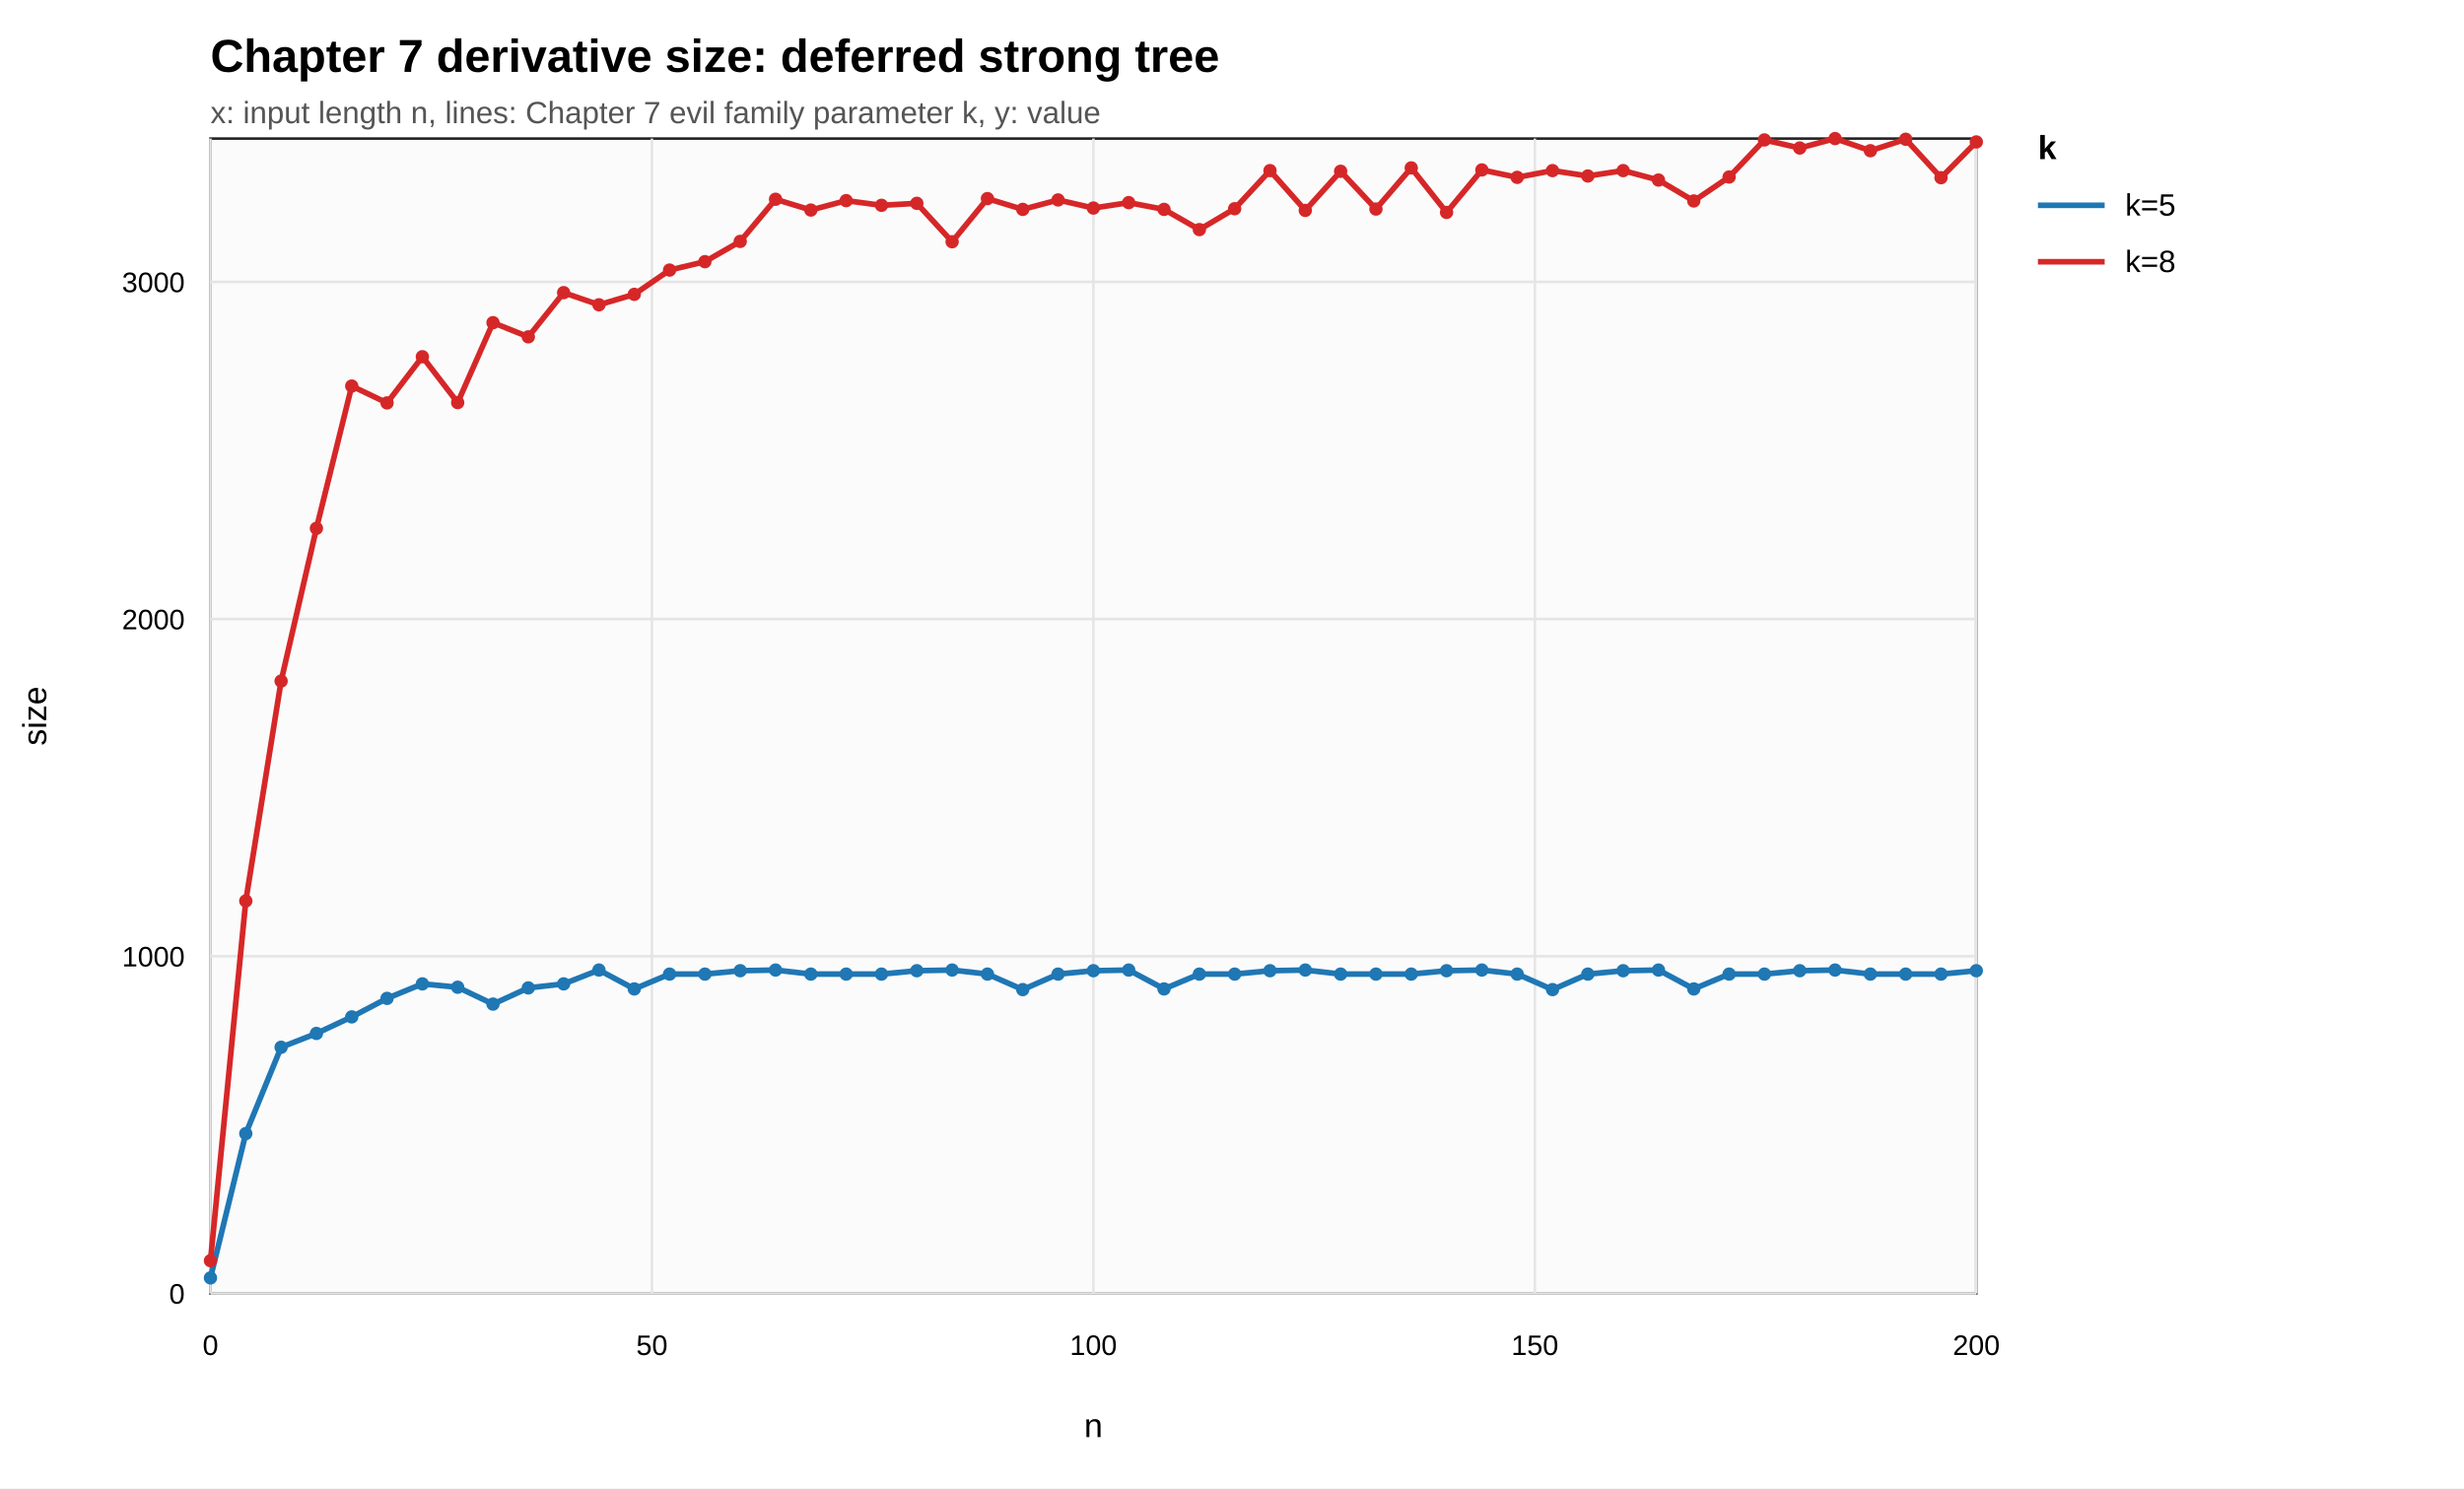
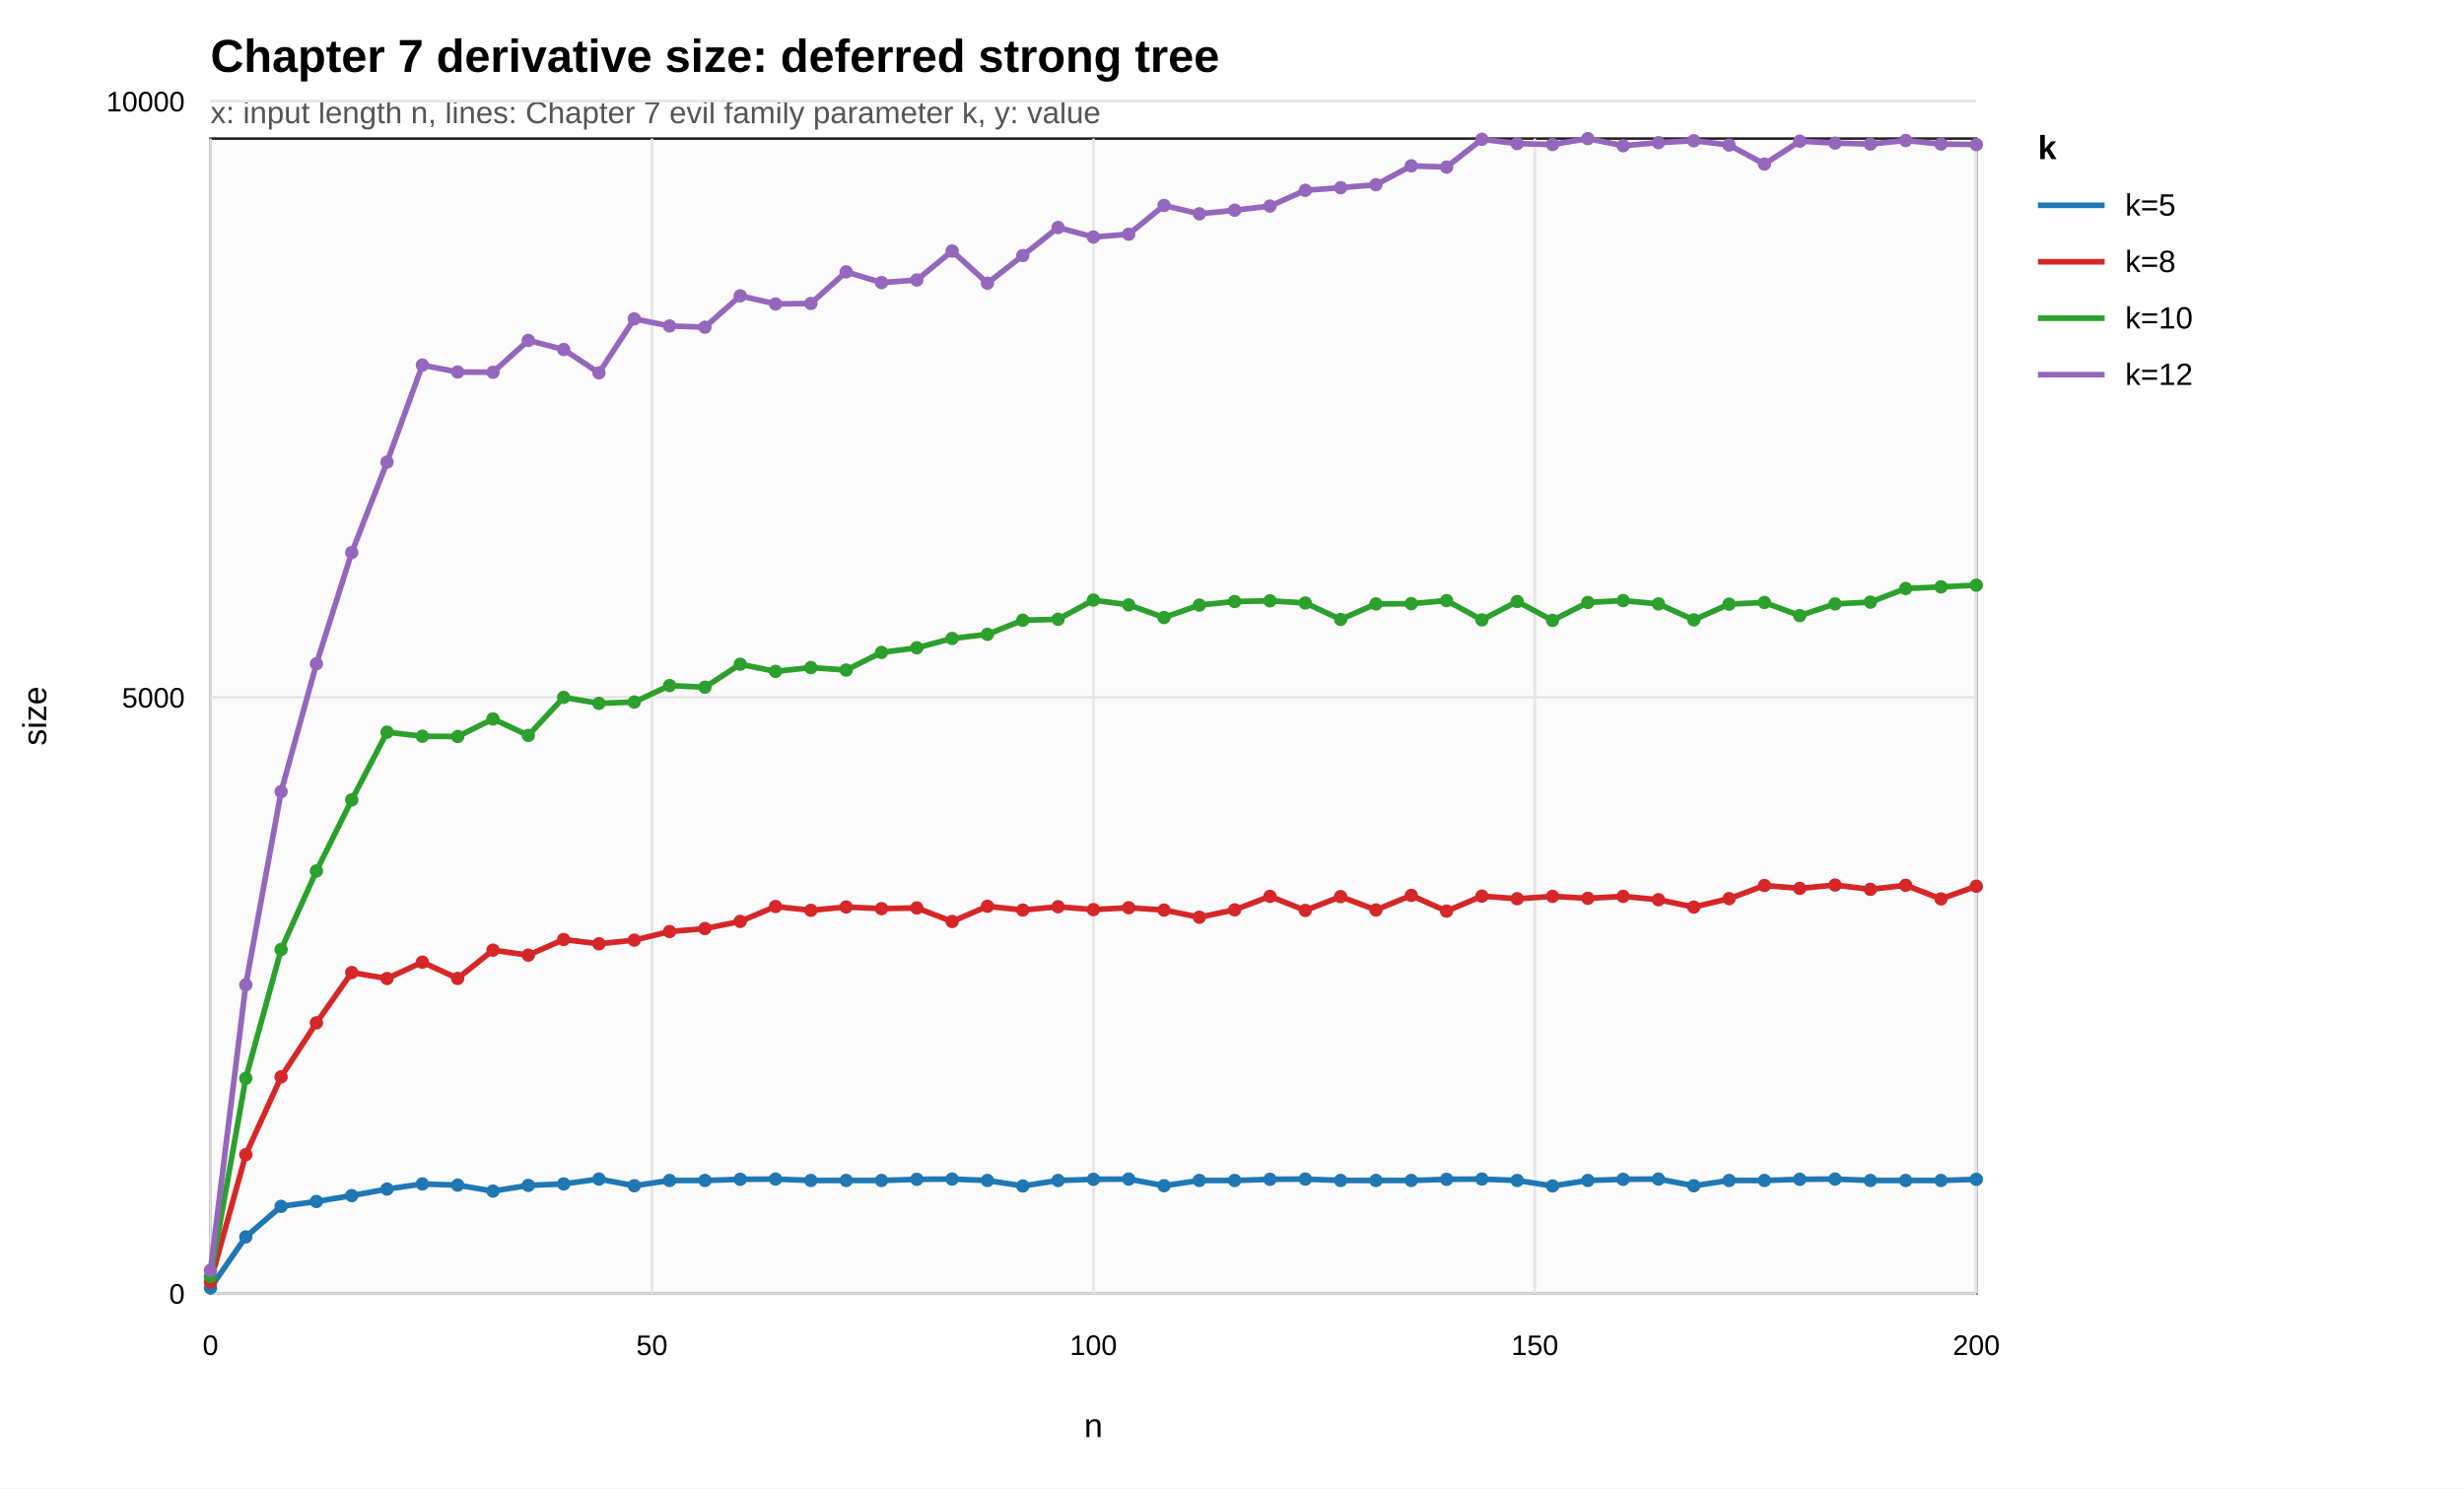
<svg xmlns="http://www.w3.org/2000/svg" width="960" height="580" viewBox="0 0 960 580">
  <rect width="100%" height="100%" fill="#ffffff" />
  <text x="82" y="28" font-family="Arial, sans-serif" font-size="18" font-weight="700">Chapter 7 derivative size: deferred strong tree</text>
  <text x="82" y="48" font-family="Arial, sans-serif" font-size="12" fill="#555">x: input length n, lines: Chapter 7 evil family parameter k, y: value</text>
  <rect x="82" y="54" width="688" height="450" fill="#fbfbfb" stroke="#222" stroke-width="1" />
  <line x1="82.00" y1="54" x2="82.00" y2="504" stroke="#e5e5e5" stroke-width="1" />
  <text x="82.00" y="528" text-anchor="middle" font-family="Arial, sans-serif" font-size="11">0</text>
  <line x1="254.00" y1="54" x2="254.00" y2="504" stroke="#e5e5e5" stroke-width="1" />
  <text x="254.00" y="528" text-anchor="middle" font-family="Arial, sans-serif" font-size="11">50</text>
  <line x1="426.00" y1="54" x2="426.00" y2="504" stroke="#e5e5e5" stroke-width="1" />
  <text x="426.00" y="528" text-anchor="middle" font-family="Arial, sans-serif" font-size="11">100</text>
  <line x1="598.00" y1="54" x2="598.00" y2="504" stroke="#e5e5e5" stroke-width="1" />
  <text x="598.00" y="528" text-anchor="middle" font-family="Arial, sans-serif" font-size="11">150</text>
  <line x1="770.00" y1="54" x2="770.00" y2="504" stroke="#e5e5e5" stroke-width="1" />
  <text x="770.00" y="528" text-anchor="middle" font-family="Arial, sans-serif" font-size="11">200</text>
  <line x1="82" y1="504.00" x2="770" y2="504.00" stroke="#e5e5e5" stroke-width="1" />
  <text x="72" y="508.00" text-anchor="end" font-family="Arial, sans-serif" font-size="11">0</text>
-   <line x1="82" y1="372.61" x2="770" y2="372.61" stroke="#e5e5e5" stroke-width="1" />
-   <text x="72" y="376.61" text-anchor="end" font-family="Arial, sans-serif" font-size="11">1000</text>
-   <line x1="82" y1="241.23" x2="770" y2="241.23" stroke="#e5e5e5" stroke-width="1" />
-   <text x="72" y="245.23" text-anchor="end" font-family="Arial, sans-serif" font-size="11">2000</text>
-   <line x1="82" y1="109.84" x2="770" y2="109.84" stroke="#e5e5e5" stroke-width="1" />
-   <text x="72" y="113.84" text-anchor="end" font-family="Arial, sans-serif" font-size="11">3000</text>
+   <line x1="82" y1="271.71" x2="770" y2="271.71" stroke="#e5e5e5" stroke-width="1" />
+   <text x="72" y="275.71" text-anchor="end" font-family="Arial, sans-serif" font-size="11">5000</text>
+   <line x1="82" y1="39.41" x2="770" y2="39.41" stroke="#e5e5e5" stroke-width="1" />
+   <text x="72" y="43.41" text-anchor="end" font-family="Arial, sans-serif" font-size="11">10000</text>
  <text x="426.00" y="560" text-anchor="middle" font-family="Arial, sans-serif" font-size="13">n</text>
  <text x="18" y="279.00" transform="rotate(-90 18,279.00)" text-anchor="middle" font-family="Arial, sans-serif" font-size="13">size</text>
-   <path d="M82.00,497.96 L95.76,441.72 L109.52,408.09 L123.28,402.70 L137.04,396.26 L150.80,389.04 L164.56,383.39 L178.32,384.70 L192.08,391.27 L205.84,384.96 L219.60,383.39 L233.36,378.00 L247.12,385.36 L260.88,379.58 L274.64,379.58 L288.40,378.26 L302.16,378.00 L315.92,379.58 L329.68,379.58 L343.44,379.58 L357.20,378.26 L370.96,378.00 L384.72,379.58 L398.48,385.62 L412.24,379.58 L426.00,378.26 L439.76,378.00 L453.52,385.36 L467.28,379.58 L481.04,379.58 L494.80,378.26 L508.56,378.00 L522.32,379.58 L536.08,379.58 L549.84,379.58 L563.60,378.26 L577.36,378.00 L591.12,379.58 L604.88,385.62 L618.64,379.58 L632.40,378.26 L646.16,378.00 L659.92,385.36 L673.68,379.58 L687.44,379.58 L701.20,378.26 L714.96,378.00 L728.72,379.58 L742.48,379.58 L756.24,379.58 L770.00,378.26" fill="none" stroke="#1f77b4" stroke-width="2.2" />
-   <circle cx="82.00" cy="497.96" r="2.6" fill="#1f77b4" />
-   <circle cx="95.76" cy="441.72" r="2.6" fill="#1f77b4" />
-   <circle cx="109.52" cy="408.09" r="2.6" fill="#1f77b4" />
-   <circle cx="123.28" cy="402.70" r="2.6" fill="#1f77b4" />
-   <circle cx="137.04" cy="396.26" r="2.6" fill="#1f77b4" />
-   <circle cx="150.80" cy="389.04" r="2.6" fill="#1f77b4" />
-   <circle cx="164.56" cy="383.39" r="2.6" fill="#1f77b4" />
-   <circle cx="178.32" cy="384.70" r="2.6" fill="#1f77b4" />
-   <circle cx="192.08" cy="391.27" r="2.6" fill="#1f77b4" />
-   <circle cx="205.84" cy="384.96" r="2.6" fill="#1f77b4" />
-   <circle cx="219.60" cy="383.39" r="2.6" fill="#1f77b4" />
-   <circle cx="233.36" cy="378.00" r="2.6" fill="#1f77b4" />
-   <circle cx="247.12" cy="385.36" r="2.6" fill="#1f77b4" />
-   <circle cx="260.88" cy="379.58" r="2.6" fill="#1f77b4" />
-   <circle cx="274.64" cy="379.58" r="2.6" fill="#1f77b4" />
-   <circle cx="288.40" cy="378.26" r="2.6" fill="#1f77b4" />
-   <circle cx="302.16" cy="378.00" r="2.6" fill="#1f77b4" />
-   <circle cx="315.92" cy="379.58" r="2.6" fill="#1f77b4" />
-   <circle cx="329.68" cy="379.58" r="2.6" fill="#1f77b4" />
-   <circle cx="343.44" cy="379.58" r="2.6" fill="#1f77b4" />
-   <circle cx="357.20" cy="378.26" r="2.6" fill="#1f77b4" />
-   <circle cx="370.96" cy="378.00" r="2.6" fill="#1f77b4" />
-   <circle cx="384.72" cy="379.58" r="2.6" fill="#1f77b4" />
-   <circle cx="398.48" cy="385.62" r="2.6" fill="#1f77b4" />
-   <circle cx="412.24" cy="379.58" r="2.6" fill="#1f77b4" />
-   <circle cx="426.00" cy="378.26" r="2.6" fill="#1f77b4" />
-   <circle cx="439.76" cy="378.00" r="2.6" fill="#1f77b4" />
-   <circle cx="453.52" cy="385.36" r="2.6" fill="#1f77b4" />
-   <circle cx="467.28" cy="379.58" r="2.6" fill="#1f77b4" />
-   <circle cx="481.04" cy="379.58" r="2.6" fill="#1f77b4" />
-   <circle cx="494.80" cy="378.26" r="2.6" fill="#1f77b4" />
-   <circle cx="508.56" cy="378.00" r="2.6" fill="#1f77b4" />
-   <circle cx="522.32" cy="379.58" r="2.6" fill="#1f77b4" />
-   <circle cx="536.08" cy="379.58" r="2.6" fill="#1f77b4" />
-   <circle cx="549.84" cy="379.58" r="2.6" fill="#1f77b4" />
-   <circle cx="563.60" cy="378.26" r="2.6" fill="#1f77b4" />
-   <circle cx="577.36" cy="378.00" r="2.6" fill="#1f77b4" />
-   <circle cx="591.12" cy="379.58" r="2.6" fill="#1f77b4" />
-   <circle cx="604.88" cy="385.62" r="2.6" fill="#1f77b4" />
-   <circle cx="618.64" cy="379.58" r="2.6" fill="#1f77b4" />
-   <circle cx="632.40" cy="378.26" r="2.6" fill="#1f77b4" />
-   <circle cx="646.16" cy="378.00" r="2.6" fill="#1f77b4" />
-   <circle cx="659.92" cy="385.36" r="2.6" fill="#1f77b4" />
-   <circle cx="673.68" cy="379.58" r="2.6" fill="#1f77b4" />
-   <circle cx="687.44" cy="379.58" r="2.6" fill="#1f77b4" />
-   <circle cx="701.20" cy="378.26" r="2.6" fill="#1f77b4" />
-   <circle cx="714.96" cy="378.00" r="2.6" fill="#1f77b4" />
-   <circle cx="728.72" cy="379.58" r="2.6" fill="#1f77b4" />
-   <circle cx="742.48" cy="379.58" r="2.6" fill="#1f77b4" />
-   <circle cx="756.24" cy="379.58" r="2.6" fill="#1f77b4" />
-   <circle cx="770.00" cy="378.26" r="2.6" fill="#1f77b4" />
-   <path d="M82.00,491.26 L95.76,351.07 L109.52,265.40 L123.28,205.88 L137.04,150.44 L150.80,157.01 L164.56,139.01 L178.32,156.88 L192.08,125.74 L205.84,131.26 L219.60,114.04 L233.36,118.77 L247.12,114.70 L260.88,105.24 L274.64,101.96 L288.40,94.07 L302.16,77.65 L315.92,81.85 L329.68,78.18 L343.44,80.01 L357.20,79.23 L370.96,94.20 L384.72,77.39 L398.48,81.59 L412.24,77.91 L426.00,81.07 L439.76,78.96 L453.52,81.59 L467.28,89.47 L481.04,81.33 L494.80,66.48 L508.56,81.99 L522.32,66.74 L536.08,81.46 L549.84,65.43 L563.60,82.77 L577.36,66.22 L591.12,69.11 L604.88,66.48 L618.64,68.58 L632.40,66.48 L646.16,70.16 L659.92,78.31 L673.68,68.98 L687.44,54.53 L701.20,57.68 L714.96,54.00 L728.72,58.73 L742.48,54.26 L756.24,69.24 L770.00,55.31" fill="none" stroke="#d62728" stroke-width="2.2" />
-   <circle cx="82.00" cy="491.26" r="2.6" fill="#d62728" />
-   <circle cx="95.76" cy="351.07" r="2.6" fill="#d62728" />
-   <circle cx="109.52" cy="265.40" r="2.6" fill="#d62728" />
-   <circle cx="123.28" cy="205.88" r="2.6" fill="#d62728" />
-   <circle cx="137.04" cy="150.44" r="2.6" fill="#d62728" />
-   <circle cx="150.80" cy="157.01" r="2.6" fill="#d62728" />
-   <circle cx="164.56" cy="139.01" r="2.6" fill="#d62728" />
-   <circle cx="178.32" cy="156.88" r="2.6" fill="#d62728" />
-   <circle cx="192.08" cy="125.74" r="2.6" fill="#d62728" />
-   <circle cx="205.84" cy="131.26" r="2.6" fill="#d62728" />
-   <circle cx="219.60" cy="114.04" r="2.6" fill="#d62728" />
-   <circle cx="233.36" cy="118.77" r="2.6" fill="#d62728" />
-   <circle cx="247.12" cy="114.70" r="2.6" fill="#d62728" />
-   <circle cx="260.88" cy="105.24" r="2.6" fill="#d62728" />
-   <circle cx="274.64" cy="101.96" r="2.6" fill="#d62728" />
-   <circle cx="288.40" cy="94.07" r="2.6" fill="#d62728" />
-   <circle cx="302.16" cy="77.65" r="2.6" fill="#d62728" />
-   <circle cx="315.92" cy="81.85" r="2.6" fill="#d62728" />
-   <circle cx="329.68" cy="78.18" r="2.6" fill="#d62728" />
-   <circle cx="343.44" cy="80.01" r="2.6" fill="#d62728" />
-   <circle cx="357.20" cy="79.23" r="2.6" fill="#d62728" />
-   <circle cx="370.96" cy="94.20" r="2.6" fill="#d62728" />
-   <circle cx="384.72" cy="77.39" r="2.6" fill="#d62728" />
-   <circle cx="398.48" cy="81.59" r="2.6" fill="#d62728" />
-   <circle cx="412.24" cy="77.91" r="2.6" fill="#d62728" />
-   <circle cx="426.00" cy="81.07" r="2.6" fill="#d62728" />
-   <circle cx="439.76" cy="78.96" r="2.6" fill="#d62728" />
-   <circle cx="453.52" cy="81.59" r="2.6" fill="#d62728" />
-   <circle cx="467.28" cy="89.47" r="2.6" fill="#d62728" />
-   <circle cx="481.04" cy="81.33" r="2.6" fill="#d62728" />
-   <circle cx="494.80" cy="66.48" r="2.6" fill="#d62728" />
-   <circle cx="508.56" cy="81.99" r="2.6" fill="#d62728" />
-   <circle cx="522.32" cy="66.74" r="2.6" fill="#d62728" />
-   <circle cx="536.08" cy="81.46" r="2.6" fill="#d62728" />
-   <circle cx="549.84" cy="65.43" r="2.6" fill="#d62728" />
-   <circle cx="563.60" cy="82.77" r="2.6" fill="#d62728" />
-   <circle cx="577.36" cy="66.22" r="2.6" fill="#d62728" />
-   <circle cx="591.12" cy="69.11" r="2.6" fill="#d62728" />
-   <circle cx="604.88" cy="66.48" r="2.6" fill="#d62728" />
-   <circle cx="618.64" cy="68.58" r="2.6" fill="#d62728" />
-   <circle cx="632.40" cy="66.48" r="2.6" fill="#d62728" />
-   <circle cx="646.16" cy="70.16" r="2.6" fill="#d62728" />
-   <circle cx="659.92" cy="78.31" r="2.6" fill="#d62728" />
-   <circle cx="673.68" cy="68.98" r="2.6" fill="#d62728" />
-   <circle cx="687.44" cy="54.53" r="2.6" fill="#d62728" />
-   <circle cx="701.20" cy="57.68" r="2.6" fill="#d62728" />
-   <circle cx="714.96" cy="54.00" r="2.6" fill="#d62728" />
-   <circle cx="728.72" cy="58.73" r="2.6" fill="#d62728" />
-   <circle cx="742.48" cy="54.26" r="2.6" fill="#d62728" />
-   <circle cx="756.24" cy="69.24" r="2.6" fill="#d62728" />
-   <circle cx="770.00" cy="55.31" r="2.6" fill="#d62728" />
+   <path d="M82.00,501.86 L95.76,481.98 L109.52,470.09 L123.28,468.18 L137.04,465.90 L150.80,463.35 L164.56,461.35 L178.32,461.82 L192.08,464.14 L205.84,461.91 L219.60,461.35 L233.36,459.45 L247.12,462.05 L260.88,460.00 L274.64,460.00 L288.40,459.54 L302.16,459.45 L315.92,460.00 L329.68,460.00 L343.44,460.00 L357.20,459.54 L370.96,459.45 L384.72,460.00 L398.48,462.14 L412.24,460.00 L426.00,459.54 L439.76,459.45 L453.52,462.05 L467.28,460.00 L481.04,460.00 L494.80,459.54 L508.56,459.45 L522.32,460.00 L536.08,460.00 L549.84,460.00 L563.60,459.54 L577.36,459.45 L591.12,460.00 L604.88,462.14 L618.64,460.00 L632.40,459.54 L646.16,459.45 L659.92,462.05 L673.68,460.00 L687.44,460.00 L701.20,459.54 L714.96,459.45 L728.72,460.00 L742.48,460.00 L756.24,460.00 L770.00,459.54" fill="none" stroke="#1f77b4" stroke-width="2.2" />
+   <circle cx="82.00" cy="501.86" r="2.6" fill="#1f77b4" />
+   <circle cx="95.76" cy="481.98" r="2.6" fill="#1f77b4" />
+   <circle cx="109.52" cy="470.09" r="2.6" fill="#1f77b4" />
+   <circle cx="123.28" cy="468.18" r="2.6" fill="#1f77b4" />
+   <circle cx="137.04" cy="465.90" r="2.6" fill="#1f77b4" />
+   <circle cx="150.80" cy="463.35" r="2.6" fill="#1f77b4" />
+   <circle cx="164.56" cy="461.35" r="2.6" fill="#1f77b4" />
+   <circle cx="178.32" cy="461.82" r="2.6" fill="#1f77b4" />
+   <circle cx="192.08" cy="464.14" r="2.6" fill="#1f77b4" />
+   <circle cx="205.84" cy="461.91" r="2.6" fill="#1f77b4" />
+   <circle cx="219.60" cy="461.35" r="2.6" fill="#1f77b4" />
+   <circle cx="233.36" cy="459.45" r="2.6" fill="#1f77b4" />
+   <circle cx="247.12" cy="462.05" r="2.6" fill="#1f77b4" />
+   <circle cx="260.88" cy="460.00" r="2.6" fill="#1f77b4" />
+   <circle cx="274.64" cy="460.00" r="2.6" fill="#1f77b4" />
+   <circle cx="288.40" cy="459.54" r="2.6" fill="#1f77b4" />
+   <circle cx="302.16" cy="459.45" r="2.6" fill="#1f77b4" />
+   <circle cx="315.92" cy="460.00" r="2.6" fill="#1f77b4" />
+   <circle cx="329.68" cy="460.00" r="2.6" fill="#1f77b4" />
+   <circle cx="343.44" cy="460.00" r="2.6" fill="#1f77b4" />
+   <circle cx="357.20" cy="459.54" r="2.6" fill="#1f77b4" />
+   <circle cx="370.96" cy="459.45" r="2.6" fill="#1f77b4" />
+   <circle cx="384.72" cy="460.00" r="2.6" fill="#1f77b4" />
+   <circle cx="398.48" cy="462.14" r="2.6" fill="#1f77b4" />
+   <circle cx="412.24" cy="460.00" r="2.6" fill="#1f77b4" />
+   <circle cx="426.00" cy="459.54" r="2.6" fill="#1f77b4" />
+   <circle cx="439.76" cy="459.45" r="2.6" fill="#1f77b4" />
+   <circle cx="453.52" cy="462.05" r="2.6" fill="#1f77b4" />
+   <circle cx="467.28" cy="460.00" r="2.6" fill="#1f77b4" />
+   <circle cx="481.04" cy="460.00" r="2.6" fill="#1f77b4" />
+   <circle cx="494.80" cy="459.54" r="2.6" fill="#1f77b4" />
+   <circle cx="508.56" cy="459.45" r="2.6" fill="#1f77b4" />
+   <circle cx="522.32" cy="460.00" r="2.6" fill="#1f77b4" />
+   <circle cx="536.08" cy="460.00" r="2.6" fill="#1f77b4" />
+   <circle cx="549.84" cy="460.00" r="2.6" fill="#1f77b4" />
+   <circle cx="563.60" cy="459.54" r="2.6" fill="#1f77b4" />
+   <circle cx="577.36" cy="459.45" r="2.6" fill="#1f77b4" />
+   <circle cx="591.12" cy="460.00" r="2.6" fill="#1f77b4" />
+   <circle cx="604.88" cy="462.14" r="2.6" fill="#1f77b4" />
+   <circle cx="618.64" cy="460.00" r="2.6" fill="#1f77b4" />
+   <circle cx="632.40" cy="459.54" r="2.6" fill="#1f77b4" />
+   <circle cx="646.16" cy="459.45" r="2.6" fill="#1f77b4" />
+   <circle cx="659.92" cy="462.05" r="2.6" fill="#1f77b4" />
+   <circle cx="673.68" cy="460.00" r="2.6" fill="#1f77b4" />
+   <circle cx="687.44" cy="460.00" r="2.6" fill="#1f77b4" />
+   <circle cx="701.20" cy="459.54" r="2.6" fill="#1f77b4" />
+   <circle cx="714.96" cy="459.45" r="2.6" fill="#1f77b4" />
+   <circle cx="728.72" cy="460.00" r="2.6" fill="#1f77b4" />
+   <circle cx="742.48" cy="460.00" r="2.6" fill="#1f77b4" />
+   <circle cx="756.24" cy="460.00" r="2.6" fill="#1f77b4" />
+   <circle cx="770.00" cy="459.54" r="2.6" fill="#1f77b4" />
+   <path d="M82.00,499.49 L95.76,449.92 L109.52,419.63 L123.28,398.58 L137.04,378.98 L150.80,381.30 L164.56,374.94 L178.32,381.26 L192.08,370.25 L205.84,372.20 L219.60,366.11 L233.36,367.78 L247.12,366.34 L260.88,363.00 L274.64,361.84 L288.40,359.05 L302.16,353.24 L315.92,354.73 L329.68,353.43 L343.44,354.08 L357.20,353.80 L370.96,359.09 L384.72,353.15 L398.48,354.63 L412.24,353.33 L426.00,354.45 L439.76,353.71 L453.52,354.63 L467.28,357.42 L481.04,354.54 L494.80,349.29 L508.56,354.77 L522.32,349.39 L536.08,354.59 L549.84,348.92 L563.60,355.05 L577.36,349.20 L591.12,350.22 L604.88,349.29 L618.64,350.04 L632.40,349.29 L646.16,350.59 L659.92,353.47 L673.68,350.17 L687.44,345.06 L701.20,346.18 L714.96,344.88 L728.72,346.55 L742.48,344.97 L756.24,350.27 L770.00,345.34" fill="none" stroke="#d62728" stroke-width="2.2" />
+   <circle cx="82.00" cy="499.49" r="2.6" fill="#d62728" />
+   <circle cx="95.76" cy="449.92" r="2.6" fill="#d62728" />
+   <circle cx="109.52" cy="419.63" r="2.6" fill="#d62728" />
+   <circle cx="123.28" cy="398.58" r="2.6" fill="#d62728" />
+   <circle cx="137.04" cy="378.98" r="2.6" fill="#d62728" />
+   <circle cx="150.80" cy="381.30" r="2.6" fill="#d62728" />
+   <circle cx="164.56" cy="374.94" r="2.6" fill="#d62728" />
+   <circle cx="178.32" cy="381.26" r="2.6" fill="#d62728" />
+   <circle cx="192.08" cy="370.25" r="2.6" fill="#d62728" />
+   <circle cx="205.84" cy="372.20" r="2.6" fill="#d62728" />
+   <circle cx="219.60" cy="366.11" r="2.6" fill="#d62728" />
+   <circle cx="233.36" cy="367.78" r="2.6" fill="#d62728" />
+   <circle cx="247.12" cy="366.34" r="2.6" fill="#d62728" />
+   <circle cx="260.88" cy="363.00" r="2.6" fill="#d62728" />
+   <circle cx="274.64" cy="361.84" r="2.6" fill="#d62728" />
+   <circle cx="288.40" cy="359.05" r="2.6" fill="#d62728" />
+   <circle cx="302.16" cy="353.24" r="2.6" fill="#d62728" />
+   <circle cx="315.92" cy="354.73" r="2.6" fill="#d62728" />
+   <circle cx="329.68" cy="353.43" r="2.6" fill="#d62728" />
+   <circle cx="343.44" cy="354.08" r="2.6" fill="#d62728" />
+   <circle cx="357.20" cy="353.80" r="2.6" fill="#d62728" />
+   <circle cx="370.96" cy="359.09" r="2.6" fill="#d62728" />
+   <circle cx="384.72" cy="353.15" r="2.6" fill="#d62728" />
+   <circle cx="398.48" cy="354.63" r="2.6" fill="#d62728" />
+   <circle cx="412.24" cy="353.33" r="2.6" fill="#d62728" />
+   <circle cx="426.00" cy="354.45" r="2.6" fill="#d62728" />
+   <circle cx="439.76" cy="353.71" r="2.6" fill="#d62728" />
+   <circle cx="453.52" cy="354.63" r="2.6" fill="#d62728" />
+   <circle cx="467.28" cy="357.42" r="2.6" fill="#d62728" />
+   <circle cx="481.04" cy="354.54" r="2.6" fill="#d62728" />
+   <circle cx="494.80" cy="349.29" r="2.6" fill="#d62728" />
+   <circle cx="508.56" cy="354.77" r="2.6" fill="#d62728" />
+   <circle cx="522.32" cy="349.39" r="2.6" fill="#d62728" />
+   <circle cx="536.08" cy="354.59" r="2.6" fill="#d62728" />
+   <circle cx="549.84" cy="348.92" r="2.6" fill="#d62728" />
+   <circle cx="563.60" cy="355.05" r="2.6" fill="#d62728" />
+   <circle cx="577.36" cy="349.20" r="2.6" fill="#d62728" />
+   <circle cx="591.12" cy="350.22" r="2.6" fill="#d62728" />
+   <circle cx="604.88" cy="349.29" r="2.6" fill="#d62728" />
+   <circle cx="618.64" cy="350.04" r="2.6" fill="#d62728" />
+   <circle cx="632.40" cy="349.29" r="2.6" fill="#d62728" />
+   <circle cx="646.16" cy="350.59" r="2.6" fill="#d62728" />
+   <circle cx="659.92" cy="353.47" r="2.6" fill="#d62728" />
+   <circle cx="673.68" cy="350.17" r="2.6" fill="#d62728" />
+   <circle cx="687.44" cy="345.06" r="2.6" fill="#d62728" />
+   <circle cx="701.20" cy="346.18" r="2.6" fill="#d62728" />
+   <circle cx="714.96" cy="344.88" r="2.6" fill="#d62728" />
+   <circle cx="728.72" cy="346.55" r="2.6" fill="#d62728" />
+   <circle cx="742.48" cy="344.97" r="2.6" fill="#d62728" />
+   <circle cx="756.24" cy="350.27" r="2.6" fill="#d62728" />
+   <circle cx="770.00" cy="345.34" r="2.6" fill="#d62728" />
+   <path d="M82.00,497.45 L95.76,420.19 L109.52,370.01 L123.28,339.40 L137.04,311.71 L150.80,285.32 L164.56,286.90 L178.32,286.99 L192.08,280.16 L205.84,286.57 L219.60,271.75 L233.36,274.08 L247.12,273.56 L260.88,267.15 L274.64,267.80 L288.40,258.84 L302.16,261.62 L315.92,260.14 L329.68,261.11 L343.44,254.24 L357.20,252.43 L370.96,248.80 L384.72,247.18 L398.48,241.69 L412.24,241.32 L426.00,233.84 L439.76,235.70 L453.52,240.63 L467.28,235.79 L481.04,234.40 L494.80,234.12 L508.56,234.96 L522.32,241.37 L536.08,235.33 L549.84,235.24 L563.60,234.03 L577.36,241.55 L591.12,234.40 L604.88,241.74 L618.64,234.77 L632.40,234.03 L646.16,235.33 L659.92,241.55 L673.68,235.42 L687.44,234.77 L701.20,239.88 L714.96,235.33 L728.72,234.63 L742.48,229.34 L756.24,228.69 L770.00,228.03" fill="none" stroke="#2ca02c" stroke-width="2.2" />
+   <circle cx="82.00" cy="497.45" r="2.6" fill="#2ca02c" />
+   <circle cx="95.76" cy="420.19" r="2.6" fill="#2ca02c" />
+   <circle cx="109.52" cy="370.01" r="2.6" fill="#2ca02c" />
+   <circle cx="123.28" cy="339.40" r="2.6" fill="#2ca02c" />
+   <circle cx="137.04" cy="311.71" r="2.6" fill="#2ca02c" />
+   <circle cx="150.80" cy="285.32" r="2.6" fill="#2ca02c" />
+   <circle cx="164.56" cy="286.90" r="2.6" fill="#2ca02c" />
+   <circle cx="178.32" cy="286.99" r="2.6" fill="#2ca02c" />
+   <circle cx="192.08" cy="280.16" r="2.6" fill="#2ca02c" />
+   <circle cx="205.84" cy="286.57" r="2.6" fill="#2ca02c" />
+   <circle cx="219.60" cy="271.75" r="2.6" fill="#2ca02c" />
+   <circle cx="233.36" cy="274.08" r="2.6" fill="#2ca02c" />
+   <circle cx="247.12" cy="273.56" r="2.6" fill="#2ca02c" />
+   <circle cx="260.88" cy="267.15" r="2.6" fill="#2ca02c" />
+   <circle cx="274.64" cy="267.80" r="2.6" fill="#2ca02c" />
+   <circle cx="288.40" cy="258.84" r="2.6" fill="#2ca02c" />
+   <circle cx="302.16" cy="261.62" r="2.6" fill="#2ca02c" />
+   <circle cx="315.92" cy="260.14" r="2.6" fill="#2ca02c" />
+   <circle cx="329.68" cy="261.11" r="2.6" fill="#2ca02c" />
+   <circle cx="343.44" cy="254.24" r="2.6" fill="#2ca02c" />
+   <circle cx="357.20" cy="252.43" r="2.6" fill="#2ca02c" />
+   <circle cx="370.96" cy="248.80" r="2.6" fill="#2ca02c" />
+   <circle cx="384.72" cy="247.18" r="2.6" fill="#2ca02c" />
+   <circle cx="398.48" cy="241.69" r="2.6" fill="#2ca02c" />
+   <circle cx="412.24" cy="241.32" r="2.6" fill="#2ca02c" />
+   <circle cx="426.00" cy="233.84" r="2.6" fill="#2ca02c" />
+   <circle cx="439.76" cy="235.70" r="2.6" fill="#2ca02c" />
+   <circle cx="453.52" cy="240.63" r="2.6" fill="#2ca02c" />
+   <circle cx="467.28" cy="235.79" r="2.6" fill="#2ca02c" />
+   <circle cx="481.04" cy="234.40" r="2.6" fill="#2ca02c" />
+   <circle cx="494.80" cy="234.12" r="2.6" fill="#2ca02c" />
+   <circle cx="508.56" cy="234.96" r="2.6" fill="#2ca02c" />
+   <circle cx="522.32" cy="241.37" r="2.6" fill="#2ca02c" />
+   <circle cx="536.08" cy="235.33" r="2.6" fill="#2ca02c" />
+   <circle cx="549.84" cy="235.24" r="2.6" fill="#2ca02c" />
+   <circle cx="563.60" cy="234.03" r="2.6" fill="#2ca02c" />
+   <circle cx="577.36" cy="241.55" r="2.6" fill="#2ca02c" />
+   <circle cx="591.12" cy="234.40" r="2.6" fill="#2ca02c" />
+   <circle cx="604.88" cy="241.74" r="2.6" fill="#2ca02c" />
+   <circle cx="618.64" cy="234.77" r="2.6" fill="#2ca02c" />
+   <circle cx="632.40" cy="234.03" r="2.6" fill="#2ca02c" />
+   <circle cx="646.16" cy="235.33" r="2.6" fill="#2ca02c" />
+   <circle cx="659.92" cy="241.55" r="2.6" fill="#2ca02c" />
+   <circle cx="673.68" cy="235.42" r="2.6" fill="#2ca02c" />
+   <circle cx="687.44" cy="234.77" r="2.6" fill="#2ca02c" />
+   <circle cx="701.20" cy="239.88" r="2.6" fill="#2ca02c" />
+   <circle cx="714.96" cy="235.33" r="2.6" fill="#2ca02c" />
+   <circle cx="728.72" cy="234.63" r="2.6" fill="#2ca02c" />
+   <circle cx="742.48" cy="229.34" r="2.6" fill="#2ca02c" />
+   <circle cx="756.24" cy="228.69" r="2.6" fill="#2ca02c" />
+   <circle cx="770.00" cy="228.03" r="2.6" fill="#2ca02c" />
+   <path d="M82.00,495.03 L95.76,383.76 L109.52,308.50 L123.28,258.65 L137.04,215.30 L150.80,180.09 L164.56,142.27 L178.32,144.97 L192.08,145.06 L205.84,132.65 L219.60,136.19 L233.36,145.29 L247.12,124.25 L260.88,127.03 L274.64,127.50 L288.40,115.28 L302.16,118.44 L315.92,118.25 L329.68,105.94 L343.44,110.12 L357.20,109.10 L370.96,97.81 L384.72,110.35 L398.48,99.58 L412.24,88.66 L426.00,92.37 L439.76,91.26 L453.52,80.06 L467.28,83.32 L481.04,81.92 L494.80,80.30 L508.56,74.16 L522.32,73.14 L536.08,71.98 L549.84,64.64 L563.60,65.10 L577.36,54.28 L591.12,55.95 L604.88,56.32 L618.64,54.00 L632.40,56.79 L646.16,55.58 L659.92,54.84 L673.68,56.51 L687.44,63.94 L701.20,55.02 L714.96,55.77 L728.72,56.14 L742.48,54.74 L756.24,56.14 L770.00,56.32" fill="none" stroke="#9467bd" stroke-width="2.2" />
+   <circle cx="82.00" cy="495.03" r="2.6" fill="#9467bd" />
+   <circle cx="95.76" cy="383.76" r="2.6" fill="#9467bd" />
+   <circle cx="109.52" cy="308.50" r="2.6" fill="#9467bd" />
+   <circle cx="123.28" cy="258.65" r="2.6" fill="#9467bd" />
+   <circle cx="137.04" cy="215.30" r="2.6" fill="#9467bd" />
+   <circle cx="150.80" cy="180.09" r="2.6" fill="#9467bd" />
+   <circle cx="164.56" cy="142.27" r="2.6" fill="#9467bd" />
+   <circle cx="178.32" cy="144.97" r="2.6" fill="#9467bd" />
+   <circle cx="192.08" cy="145.06" r="2.6" fill="#9467bd" />
+   <circle cx="205.84" cy="132.65" r="2.6" fill="#9467bd" />
+   <circle cx="219.60" cy="136.19" r="2.6" fill="#9467bd" />
+   <circle cx="233.36" cy="145.29" r="2.6" fill="#9467bd" />
+   <circle cx="247.12" cy="124.25" r="2.6" fill="#9467bd" />
+   <circle cx="260.88" cy="127.03" r="2.6" fill="#9467bd" />
+   <circle cx="274.64" cy="127.50" r="2.6" fill="#9467bd" />
+   <circle cx="288.40" cy="115.28" r="2.6" fill="#9467bd" />
+   <circle cx="302.16" cy="118.44" r="2.6" fill="#9467bd" />
+   <circle cx="315.92" cy="118.25" r="2.6" fill="#9467bd" />
+   <circle cx="329.68" cy="105.94" r="2.6" fill="#9467bd" />
+   <circle cx="343.44" cy="110.12" r="2.6" fill="#9467bd" />
+   <circle cx="357.20" cy="109.10" r="2.6" fill="#9467bd" />
+   <circle cx="370.96" cy="97.81" r="2.6" fill="#9467bd" />
+   <circle cx="384.72" cy="110.35" r="2.6" fill="#9467bd" />
+   <circle cx="398.48" cy="99.58" r="2.6" fill="#9467bd" />
+   <circle cx="412.24" cy="88.66" r="2.6" fill="#9467bd" />
+   <circle cx="426.00" cy="92.37" r="2.6" fill="#9467bd" />
+   <circle cx="439.76" cy="91.26" r="2.6" fill="#9467bd" />
+   <circle cx="453.52" cy="80.06" r="2.6" fill="#9467bd" />
+   <circle cx="467.28" cy="83.32" r="2.6" fill="#9467bd" />
+   <circle cx="481.04" cy="81.92" r="2.6" fill="#9467bd" />
+   <circle cx="494.80" cy="80.30" r="2.6" fill="#9467bd" />
+   <circle cx="508.56" cy="74.16" r="2.6" fill="#9467bd" />
+   <circle cx="522.32" cy="73.14" r="2.6" fill="#9467bd" />
+   <circle cx="536.08" cy="71.98" r="2.6" fill="#9467bd" />
+   <circle cx="549.84" cy="64.64" r="2.6" fill="#9467bd" />
+   <circle cx="563.60" cy="65.10" r="2.6" fill="#9467bd" />
+   <circle cx="577.36" cy="54.28" r="2.6" fill="#9467bd" />
+   <circle cx="591.12" cy="55.95" r="2.6" fill="#9467bd" />
+   <circle cx="604.88" cy="56.32" r="2.6" fill="#9467bd" />
+   <circle cx="618.64" cy="54.00" r="2.6" fill="#9467bd" />
+   <circle cx="632.40" cy="56.79" r="2.6" fill="#9467bd" />
+   <circle cx="646.16" cy="55.58" r="2.6" fill="#9467bd" />
+   <circle cx="659.92" cy="54.84" r="2.6" fill="#9467bd" />
+   <circle cx="673.68" cy="56.51" r="2.6" fill="#9467bd" />
+   <circle cx="687.44" cy="63.94" r="2.6" fill="#9467bd" />
+   <circle cx="701.20" cy="55.02" r="2.6" fill="#9467bd" />
+   <circle cx="714.96" cy="55.77" r="2.6" fill="#9467bd" />
+   <circle cx="728.72" cy="56.14" r="2.6" fill="#9467bd" />
+   <circle cx="742.48" cy="54.74" r="2.6" fill="#9467bd" />
+   <circle cx="756.24" cy="56.14" r="2.6" fill="#9467bd" />
+   <circle cx="770.00" cy="56.32" r="2.6" fill="#9467bd" />
  <text x="794" y="62" font-family="Arial, sans-serif" font-size="13" font-weight="700">k</text>
  <line x1="794" y1="80" x2="820" y2="80" stroke="#1f77b4" stroke-width="2.2" />
  <text x="828" y="84" font-family="Arial, sans-serif" font-size="12">k=5</text>
  <line x1="794" y1="102" x2="820" y2="102" stroke="#d62728" stroke-width="2.2" />
  <text x="828" y="106" font-family="Arial, sans-serif" font-size="12">k=8</text>
+   <line x1="794" y1="124" x2="820" y2="124" stroke="#2ca02c" stroke-width="2.2" />
+   <text x="828" y="128" font-family="Arial, sans-serif" font-size="12">k=10</text>
+   <line x1="794" y1="146" x2="820" y2="146" stroke="#9467bd" stroke-width="2.2" />
+   <text x="828" y="150" font-family="Arial, sans-serif" font-size="12">k=12</text>
</svg>
